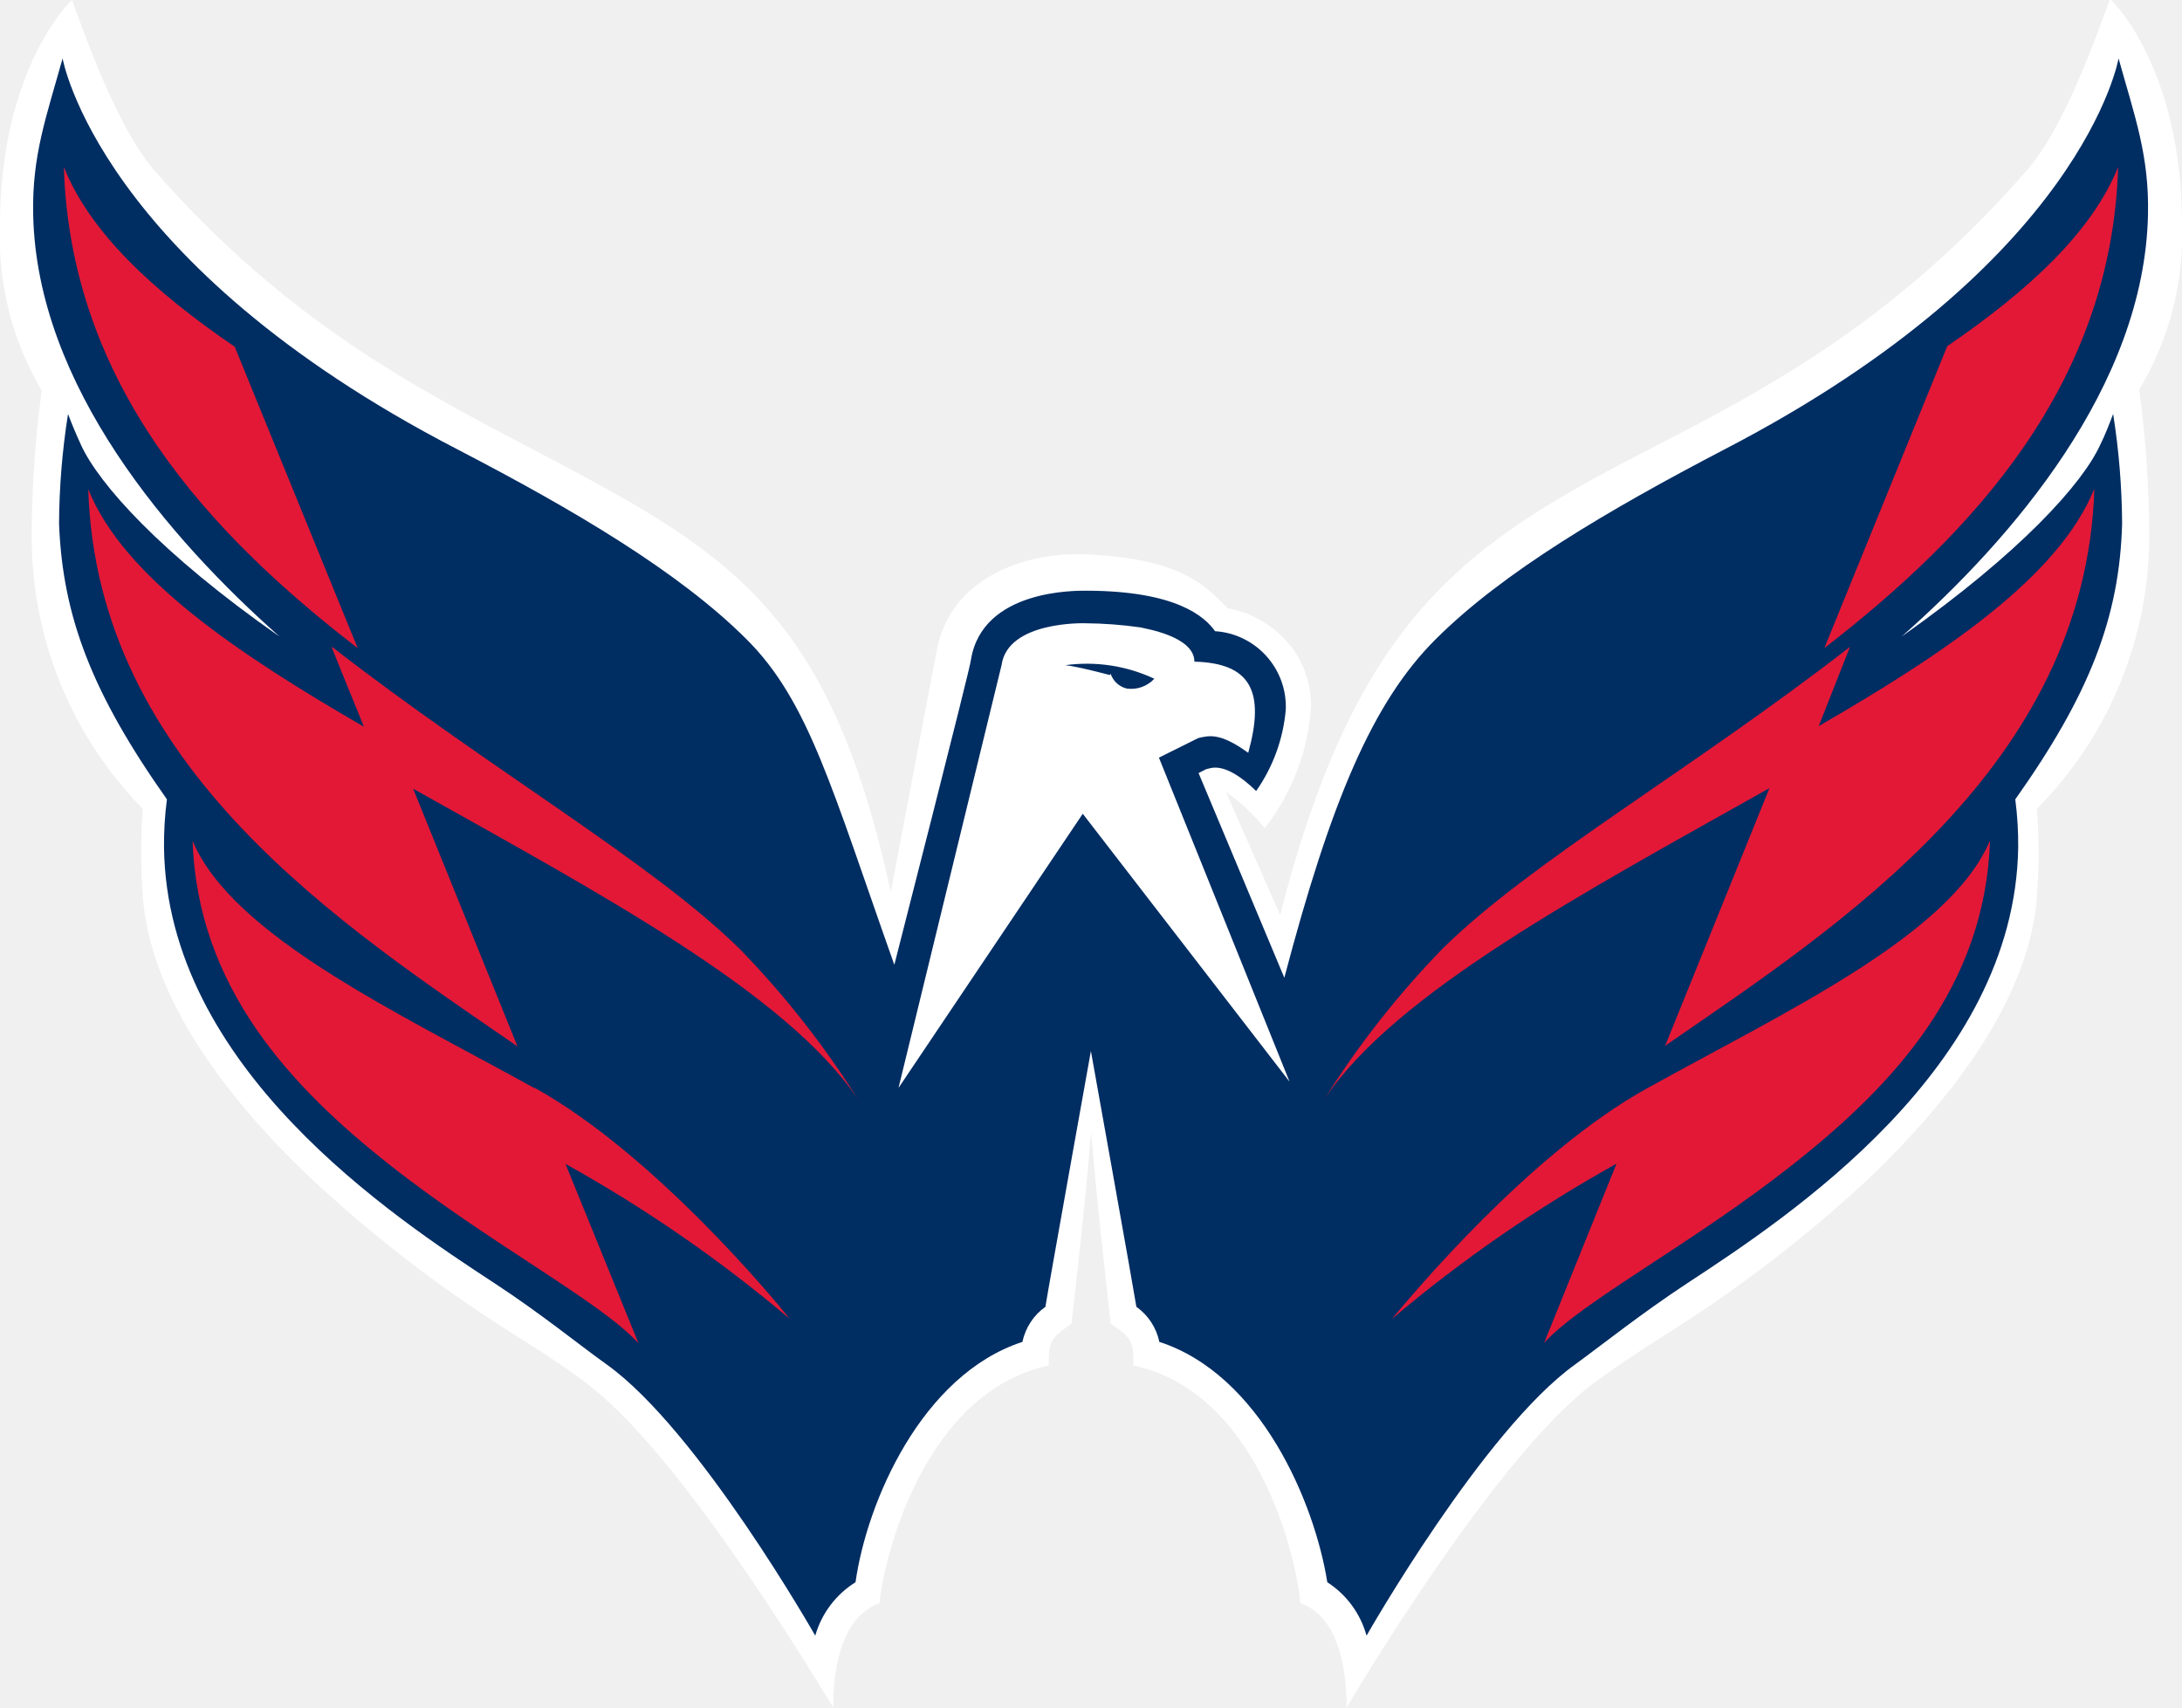
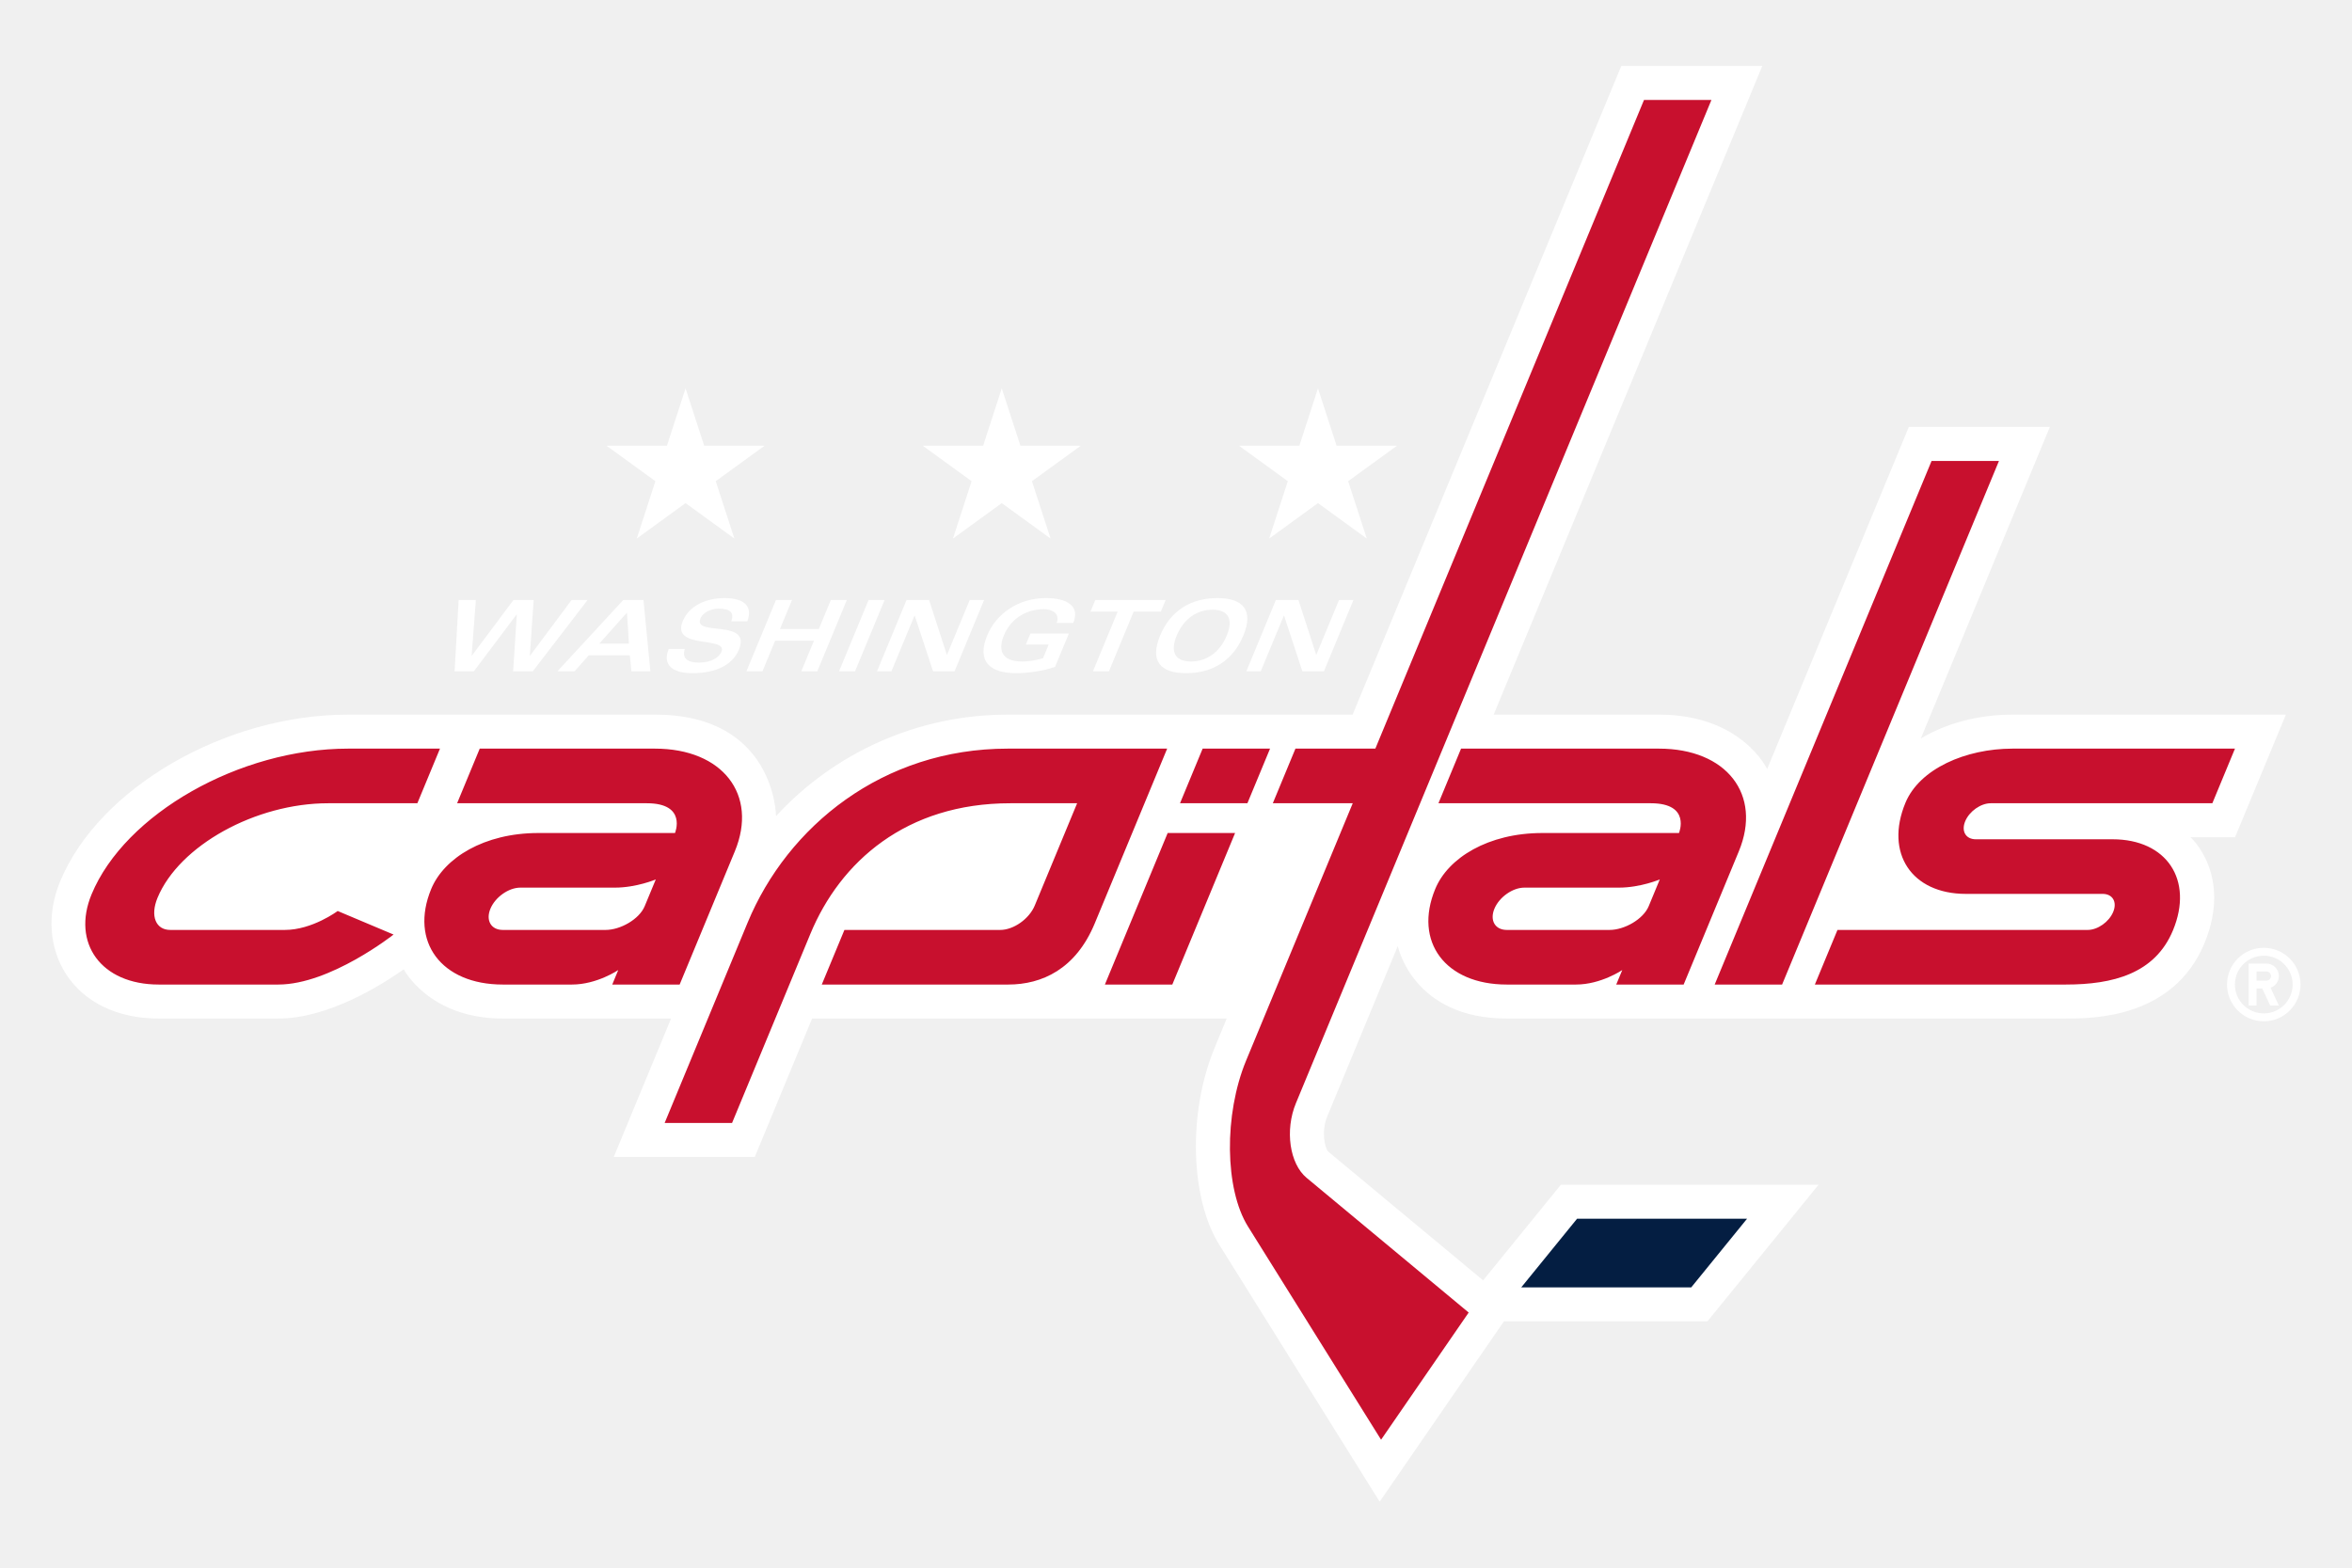
- <svg xmlns="http://www.w3.org/2000/svg" id="Layer_1" data-name="Layer 1" viewBox="0 0 104.57 81.82">
-   <defs>
-     <style>.cls-1{fill:#fff;}.cls-2{fill:#002d62;}.cls-3{fill:#e31837;}</style>
-   </defs>
-   <path class="cls-1" d="M103,25.67a52.6,52.6,0,0,0-.48-7,14.39,14.39,0,0,0,2.05-7.91c0-7.06-3-10.42-3.45-10.81-.76,2.08-2.24,6.24-4,8.23C90.91,15.3,84.8,18.57,79.35,21.37c-8.95,4.61-14.28,7.92-18,22.49l0-.1a.73.73,0,0,0,0,.1l-2.6-5.91a9,9,0,0,1,1.86,1.74,10.57,10.57,0,0,0,2.22-5.85A4.71,4.71,0,0,0,62,31.15a5.05,5.05,0,0,0-3.16-2c-1.12-1.13-2.28-2.37-6.73-2.58-3.14-.15-6.61,1.23-7.22,4.62L42.69,42.75c-3-13.84-8-16.4-17.47-21.38C19.79,18.52,13.66,15.3,7.45,8.23c-1.76-2-3.24-6.15-4-8.23C3,.4,0,3.75,0,10.81a14.4,14.4,0,0,0,2,7.91,52.53,52.53,0,0,0-.48,7A18.59,18.59,0,0,0,6.84,38.76a29.37,29.37,0,0,0,0,4.17c.34,4.8,3.9,9.57,7.94,13.43a64.5,64.5,0,0,0,9.85,7.59c1.18.74,3,1.92,3.85,2.64,4.6,3.73,11,14.53,11.45,15.24,0-2.25.54-4.38,2.22-5,.21-2.2,2.13-10.09,8.11-11.39,0-1.07,0-1.26,1.09-2,0,0,.67-5.75.94-9.19.28,3.44.94,9.19.94,9.19,1.05.7,1.09.89,1.09,2,6,1.3,7.8,9.2,8,11.39,1.68.61,2.2,2.74,2.22,5,.41-.71,6.85-11.51,11.45-15.24.89-.72,2.67-1.9,3.85-2.64a64.47,64.47,0,0,0,9.85-7.59c4-3.86,7.6-8.63,7.93-13.43a28.91,28.91,0,0,0,0-4.17A18.59,18.59,0,0,0,103,25.67Z" />
-   <path class="cls-2" d="M52.28,50.37s2.11,11.76,2.18,12.26a2.74,2.74,0,0,1,1.1,1.68C60.41,65.89,63,72,63.61,75.83a4.45,4.45,0,0,1,1.88,2.56s5.61-9.86,10-13c1.37-1,3.14-2.42,5.37-3.89,4.83-3.17,15.69-10.31,15.86-20.88a16.62,16.62,0,0,0-.14-2.31c3.54-5,5-8.71,5.12-13.22a34.94,34.94,0,0,0-.43-5.25c-.19.5-.38,1-.63,1.5-.84,1.83-3.78,5.13-9.51,9.17,5.27-4.65,11.64-12,11.81-20.23.06-2.83-.63-4.68-1.41-7.48,0,0-1.67,9.81-18.89,18.74C77.08,24.44,72,27.43,68.78,30.66c-3,3-5,7.74-7.23,16.2-1.36-3.23-3.72-8.9-4.11-9.81l.37-.19c.16,0,.82-.48,2.39,1.05A8,8,0,0,0,61.62,34a3.63,3.63,0,0,0-3.39-3.75c-.49-.69-1.84-1.93-6.16-1.94-.51,0-5-.07-5.54,3.32,0,.26-3.67,14.61-3.67,14.61-3-8.46-4.1-12.63-7.08-15.6-3.23-3.23-8.3-6.22-13.87-9.11C4.7,12.62,3,2.8,3,2.8c-.78,2.8-1.47,4.65-1.41,7.48.17,8.22,6.55,15.57,11.81,20.23-5.73-4-8.67-7.34-9.51-9.17-.25-.54-.44-1-.63-1.5a34.9,34.9,0,0,0-.43,5.25C3,29.6,4.45,33.28,8,38.31a16.61,16.61,0,0,0-.14,2.31C8,51.19,18.86,58.33,23.7,61.5c2.23,1.46,4,2.91,5.37,3.89,4.4,3.14,10,13,10,13A4.45,4.45,0,0,1,41,75.83C41.54,72,44.16,65.89,49,64.31a2.74,2.74,0,0,1,1.1-1.68C50.17,62.13,52.28,50.37,52.28,50.37Z" />
-   <path class="cls-1" d="M43.06,52.14,51.89,39,61.8,51.84,55.54,36.31l1.89-.94c.48-.1,1-.3,2.39.71.81-2.92.14-4.3-2.58-4.37,0-1.23-2.42-1.59-2.58-1.64A19.7,19.7,0,0,0,52,29.87s-3.7-.12-4,2Z" />
-   <path class="cls-2" d="M53.23,32.3A1.08,1.08,0,0,0,54,33a1.52,1.52,0,0,0,1.32-.47,7.61,7.61,0,0,0-4.27-.65c.6.06,2.13.47,2.13.47" />
-   <path class="cls-3" d="M17.14,31.06,11.25,16.62C7.34,13.95,4.3,11.13,3.06,8,3.38,18.42,10,25.56,17.14,31.06Zm-1.23,0,1.53,3.77c-6-3.47-11.51-7.15-13.21-11.38.41,13.34,12.22,20.94,20.57,26.7l-5-12.35c8.92,5,17.91,9.8,21.32,14.89a43.54,43.54,0,0,0-5.63-7.17C31.26,41.33,23.44,36.86,15.91,31Zm9.72,21.1c-6.56-3.63-14.49-7.31-16.4-11.86.24,7,4.67,11.76,9.45,15.53s10.1,6.54,11.92,8.55l-3.5-8.6a67.12,67.12,0,0,1,10.74,7.42C37,62.14,31.26,55.26,25.63,52.14Z" />
-   <path class="cls-3" d="M101.51,8c-1.24,3.1-4.28,5.92-8.19,8.59L87.43,31.06C94.54,25.56,101.19,18.42,101.51,8ZM69.11,45.49a43.58,43.58,0,0,0-5.63,7.17c3.41-5.09,12.4-9.87,21.32-14.89l-5,12.35c8.35-5.76,20.15-13.36,20.57-26.7-1.7,4.23-7.21,7.91-13.21,11.38L88.66,31C81.12,36.86,73.3,41.33,69.11,45.49Zm-2.38,17.7a67.14,67.14,0,0,1,10.74-7.42L74,64.36c1.82-2,7.08-4.73,11.92-8.55s9.21-8.51,9.45-15.53c-1.91,4.55-9.84,8.22-16.4,11.86C73.3,55.26,67.61,62.14,66.73,63.18Z" />
+ <svg xmlns="http://www.w3.org/2000/svg" fill="none" viewBox="0 0 960 640">
+   <path fill="#fff" d="M923.987 386.934c-8.282 0-15.005 6.714-15.005 15.001 0 8.278 6.723 15.001 15.005 15.001s14.995-6.723 14.995-15c0-8.288-6.713-15.002-14.995-15.002Zm0 26.784a11.772 11.772 0 0 1-11.782-11.783c0-6.51 5.264-11.774 11.782-11.774 6.51 0 11.78 5.264 11.78 11.774 0 6.512-5.27 11.783-11.78 11.783Zm6.164-15.26a5.082 5.082 0 0 0-5.09-5.082h-7.228v17.123h3.213v-6.954h2.305l3.247 6.954h3.553l-3.39-7.251a5.094 5.094 0 0 0 3.39-4.79Zm-5.09 1.872h-4.015v-3.747h4.014a1.88 1.88 0 0 1 1.878 1.876 1.875 1.875 0 0 1-1.877 1.871ZM259.902 219.862l19.919-14.475 19.922 14.475-7.608-23.423 19.915-14.464h-24.62l-7.609-23.43-7.605 23.43h-24.632l19.927 14.464-7.609 23.423Zm129.063 0 19.915-14.475 19.93 14.475-7.612-23.423 19.926-14.464h-24.62l-7.624-23.43-7.601 23.43H376.65l19.923 14.464-7.608 23.423Zm156.59-37.887-7.605-23.43-7.608 23.43h-24.62l19.918 14.464-7.612 23.423 19.922-14.475 19.926 14.475-7.615-23.423 19.922-14.464h-24.628Zm-334.681 68.858h.075l-1.514 23.22h8.024l22.385-29.119h-6.528l-16.973 22.751h-.085l1.564-22.75h-8.23l-17.01 22.75h-.074l1.716-22.75h-7.022l-1.653 29.119h7.869l17.456-23.221Zm46.199 16.696.65 6.525h7.74l-2.821-29.12h-8.22l-26.916 29.12h7.015l5.778-6.525h16.774Zm-1.173-17.428.814 12.659h-12.111l11.297-12.659Zm17.052 14.83c-2.584 6.251 1.19 9.89 9.616 9.89 9.887 0 16.529-3.55 19.017-9.566 5.309-12.823-18.81-5.253-15.687-12.79 1.101-2.659 4.645-3.992 7.353-3.992 4.516 0 6.563 1.376 5.241 5.164h6.533c2.242-5.895-.875-9.47-9.39-9.47-6.77 0-14.19 2.697-16.965 9.43-4.855 11.693 18.504 5.954 15.8 12.468-.871 2.107-3.814 4.431-9.215 4.431-5.164 0-6.841-2.103-5.768-5.565h-6.536.001Zm38.26 9.123 5.177-12.506h15.85l-5.181 12.506h6.536l12.06-29.12h-6.524l-4.922 11.862h-15.846l4.904-11.862h-6.535l-12.069 29.12h6.55Zm37.783 0 12.073-29.12h-6.536l-12.065 29.12h6.528Zm14.855 0 9.428-22.748h.075l7.488 22.748h8.778l12.065-29.12h-5.882l-9.257 22.346h-.093l-7.235-22.346h-9.197l-12.055 29.12h5.885Zm74.214-19.735c2.818-6.808-2.37-10.153-11.155-10.153-11.468 0-20.338 6.521-23.96 15.236-4.367 10.575 1.006 15.42 11.863 15.42 4.225 0 10.938-.818 15.824-2.584l5.644-13.6h-15.694l-1.876 4.513h9.311l-2.292 5.569c-3.65 1.005-5.999 1.332-8.543 1.332-8.949 0-9.677-5.284-7.428-10.686 3.135-7.577 10.11-10.682 16.24-10.682 3.231 0 6.767 1.567 5.285 5.636l6.781-.001Zm8.028 19.735h6.54l10.088-24.365h11.095l1.976-4.755H447.07l-1.973 4.755H456.2l-10.108 24.365Zm38.058.767c10.736 0 19.094-5.12 23.327-15.345 4.236-10.2.103-15.31-10.633-15.31-10.726 0-19.098 5.11-23.328 15.31-4.235 10.224-.095 15.345 10.633 15.345h.001Zm-3.86-15.345c2.836-6.859 8.291-10.569 14.585-10.569 6.333 0 8.671 3.71 5.828 10.57-2.84 6.872-8.255 10.575-14.585 10.575-6.286 0-8.67-3.703-5.828-10.576Zm57 7.804h-.082l-7.229-22.346h-9.208l-12.061 29.12h5.885l9.428-22.748h.078l7.474 22.748h8.799l12.058-29.12h-5.889l-9.253 22.346Z" />
+   <path fill="#fff" d="M205.198 415.811h68.71l-23.392 56.509h57.554l23.401-56.51h169.232l-4.911 11.874c-11.23 27.108-9.702 61.921 1.809 80.373l65.528 105 50.713-73.627h83.073l45.357-55.77H637.094l-31.736 39.035-63.168-52.515c-1.411-1.329-3.046-8.184-.42-14.5l28.758-69.462s6.06 29.593 44.468 29.593h228.218c10.839 0 43.839 0 56.558-30.726 11.564-27.958-5.693-43.292-5.693-43.292h18.188l20.75-50.052H821.44c-14.105 0-27.166 3.59-37.44 9.755l52.682-127.208h-57.564L721.28 313.966s-10.314-22.225-44.16-22.225h-67.46l109.645-264.8h-57.56l-109.653 264.8H411.31c-36.717 0-70.656 15.473-94.566 41.427 0 0-.277-41.427-49.42-41.427H142.059c-50.076 0-101.69 29.891-117.498 68.052-11.163 26.944 4.552 56.018 40.235 56.018H113.6c20.307 0 41.886-13.515 51.19-20.094 0 0 10.355 20.094 40.41 20.094h-.002Z" />
+   <path fill="#C8102E" d="M133.934 327.923h36.416l9.23-22.3h-37.522c-44.205 0-91.066 26.629-104.68 59.476-8.213 19.859 3.852 36.835 27.417 36.835H113.6c21.213 0 47.038-20.409 47.038-20.409l-22.811-9.617s-10.349 7.733-21.568 7.733H69.487c-5.86 0-8.278-5.632-5.2-13.102 8.842-21.334 40.023-38.616 69.647-38.616Zm71.264 74.011h28.278c10.157 0 18.867-5.913 18.867-5.913l-2.442 5.913h27.507l22.52-54.38c9.592-23.156-5.004-41.931-32.602-41.931h-71.517l-9.233 22.3h77.441c16.533 0 11.493 12.15 11.493 12.15h-55.77c-22.16 0-38.505 10.21-43.729 22.82-8.92 21.543 4.14 39.041 29.187 39.041Zm-5.032-30.943c1.976-4.75 7.439-8.621 12.211-8.621h38.601c8.824 0 16.692-3.351 16.692-3.351l-4.523 10.913c-2.211 5.356-9.937 9.71-15.967 9.71h-41.96c-4.77 0-7.033-3.874-5.054-8.65v-.001Zm396.184-65.368-9.23 22.3h86.685c16.542 0 11.496 12.15 11.496 12.15h-55.766c-22.158 0-38.509 10.21-43.715 22.82-8.938 21.543 4.119 39.041 29.177 39.041h28.267c10.163 0 18.884-5.913 18.884-5.913l-2.46 5.913h27.518l22.517-54.38c9.592-23.156-5-41.931-32.603-41.931h-80.77Zm76.598 64.31c-2.221 5.355-9.936 9.708-15.96 9.708h-41.97c-4.766 0-7.033-3.873-5.06-8.65 1.975-4.75 7.444-8.621 12.21-8.621h38.609c8.813 0 16.688-3.351 16.688-3.351l-4.517 10.913v.001Zm54.441 32.001 88.514-213.76H788.4l-88.528 213.76h27.517Zm-209.002-96.311h-27.51l-9.236 22.3h27.502l9.244-22.3Zm-39.892 96.311 25.623-61.86h-27.52l-25.62 61.86h27.517Zm299.219-74.157c-8.483 20.51 2.544 37.148 24.67 37.148h55.841c4.066 0 5.999 3.295 4.307 7.36-1.684 4.066-6.34 7.356-10.398 7.356H749.99l-9.23 22.293h102.453c19.087 0 36.366-4.364 43.722-22.15 8.497-20.524-2.54-37.152-24.66-37.152H806.44c-4.072 0-6.01-3.294-4.318-7.356 1.688-4.073 6.347-7.353 10.41-7.353H903l9.233-22.3H821.44c-19.08 0-37.951 8.206-43.726 22.154ZM298.802 458.436l31.956-77.17c12.2-29.461 39.077-53.343 81.598-53.343h27.286l-17.285 41.732c-2.272 5.49-8.636 9.987-14.12 9.987H344.66l-9.24 22.293h76.097c13.743 0 27.585-6.277 35.328-24.99l29.547-71.322h-65.08c-51.058 0-89.915 31.807-106.163 71.033l-33.86 81.78h27.513Z" />
+   <path fill="#C8102E" d="M508.61 432.987c-9.09 21.991-8.746 52.461.768 67.721l54.327 87.047 35.758-51.917-66.143-54.985c-6.965-5.768-8.934-19.492-4.371-30.491L698.535 40.816h-27.517L561.366 305.623h-32.613l-9.236 22.3h32.624l-43.53 105.064h-.001Z" />
+   <path fill="#041E42" d="m643.7 497.543-22.776 28.015h69.38l22.78-28.015H643.7Z" />
</svg>
